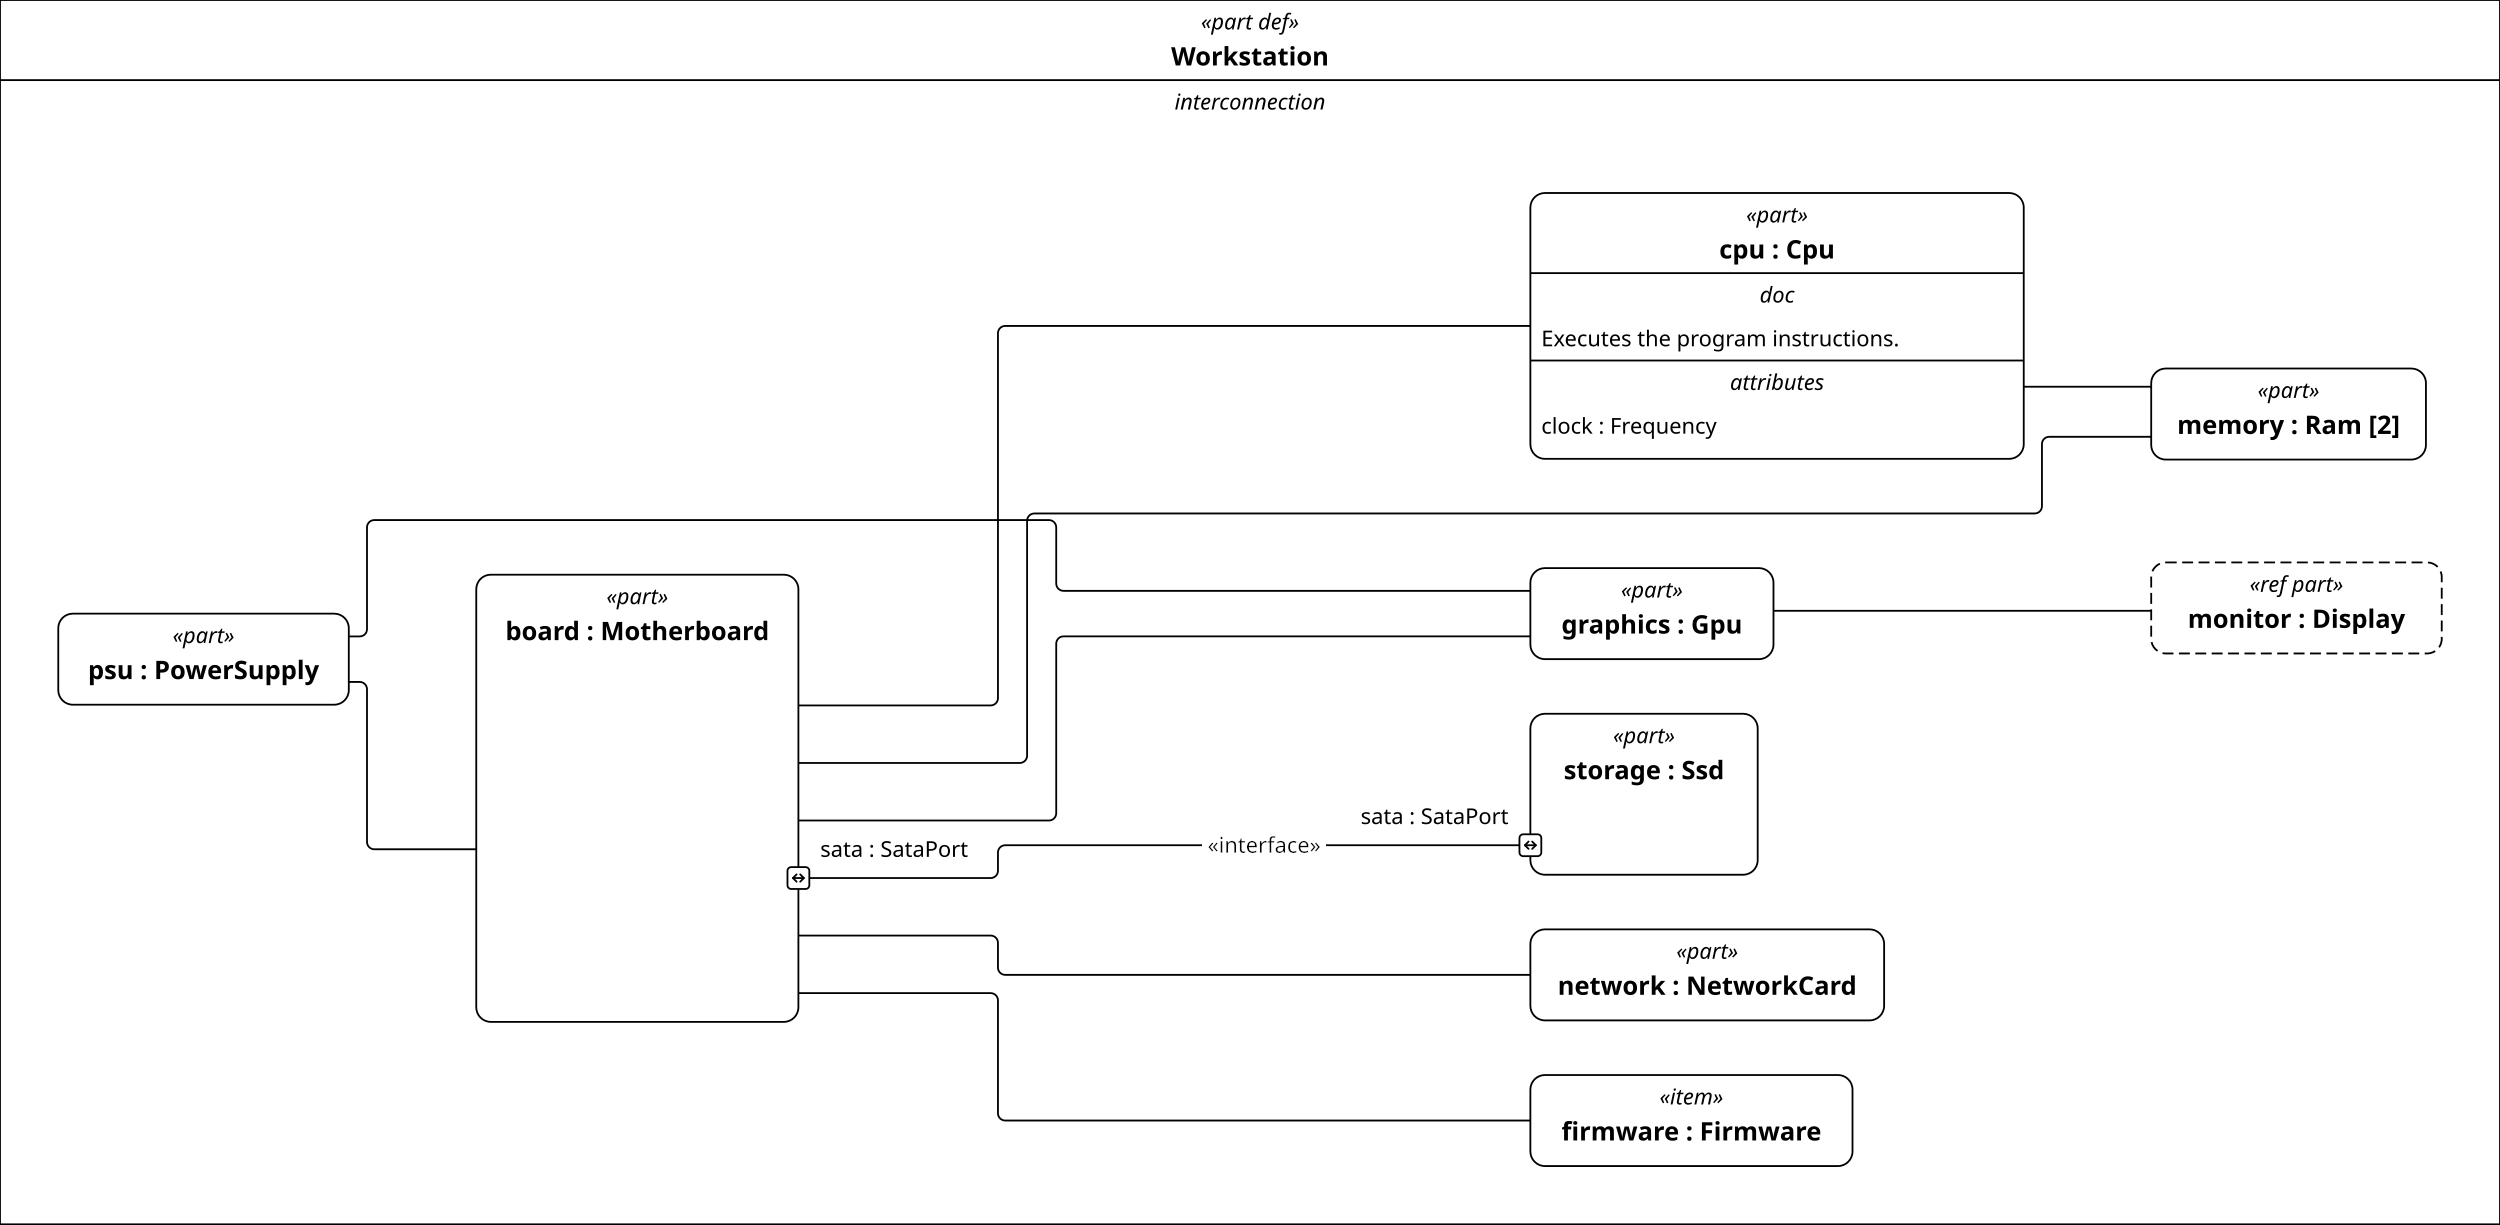
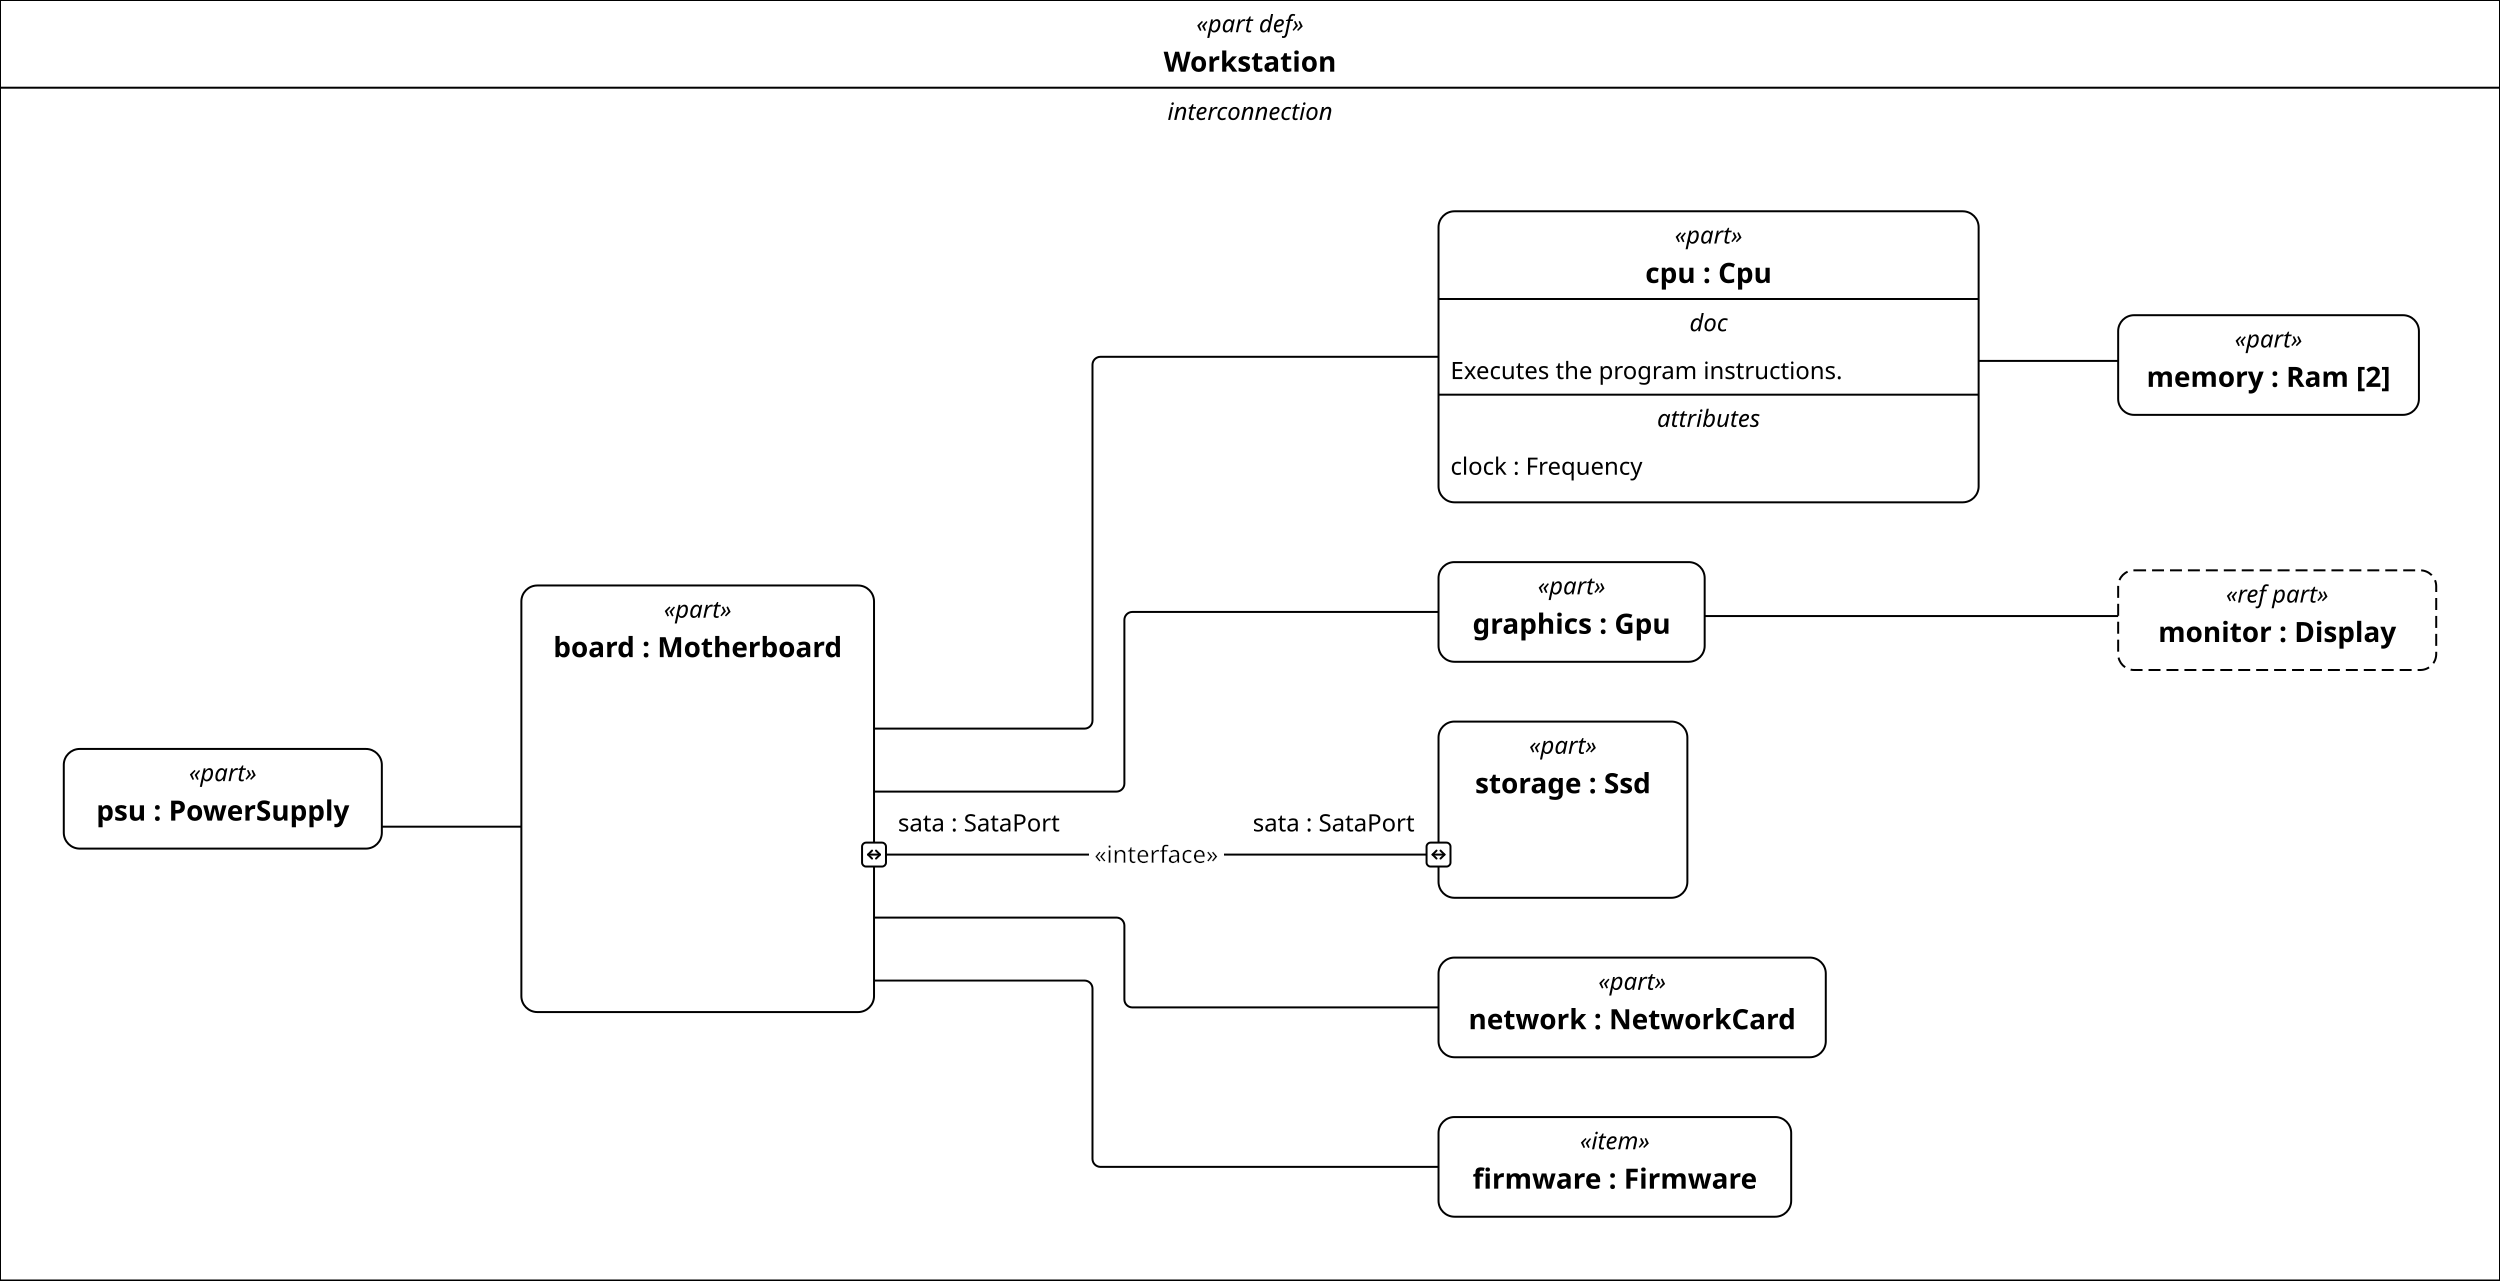
- <svg xmlns="http://www.w3.org/2000/svg" width="1373.00" height="672.40" viewBox="0 0 1373.00 672.40">
+ <svg xmlns="http://www.w3.org/2000/svg" width="1254.20" height="642.40" viewBox="0 0 1254.20 642.40">
  <defs>
    <marker id="line-end-open-chevron" markerWidth="10.165" markerHeight="7" refX="10.165" refY="3.5" orient="auto">
      <polyline points="0 0, 10 3.5, 0 7" fill="none" stroke="#000000" stroke-width="1.00" stroke-linejoin="bevel" />
    </marker>
    <marker id="line-end-hollow-triangle" markerWidth="10.165" markerHeight="7" refX="10.165" refY="3.5" orient="auto">
      <polygon points="0 0, 10 3.5, 0 7" fill="#FFFFFF" stroke="#000000" stroke-width="1.00" stroke-linejoin="bevel" />
    </marker>
    <marker id="line-end-filled-arrow" markerWidth="10.165" markerHeight="7" refX="10.165" refY="3.5" orient="auto">
      <polygon points="0 0, 10 3.5, 0 7" fill="#000000" stroke="#000000" stroke-width="1.00" stroke-linejoin="bevel" />
    </marker>
    <marker id="line-end-hollow-triangle-crossbar" markerWidth="14.665" markerHeight="7" refX="14.665" refY="3.5" orient="auto">
      <polygon points="4.5 0, 14.5 3.5, 4.5 7" fill="#FFFFFF" stroke="#000000" stroke-width="1.00" stroke-linejoin="bevel" />
      <line x1="1" y1="0" x2="1" y2="7" stroke="#000000" stroke-width="1.00" />
    </marker>
    <marker id="line-end-hollow-diamond" markerWidth="14" markerHeight="8" refX="13.277" refY="4" orient="auto">
      <polygon points="1 4, 7 0, 13 4, 7 8" fill="#FFFFFF" stroke="#000000" stroke-width="1.00" stroke-linejoin="bevel" />
    </marker>
    <marker id="line-end-filled-diamond" markerWidth="14" markerHeight="8" refX="13.277" refY="4" orient="auto">
      <polygon points="1 4, 7 0, 13 4, 7 8" fill="#000000" stroke="#000000" stroke-width="1.00" stroke-linejoin="bevel" />
    </marker>
    <marker id="line-end-circle" markerWidth="10" markerHeight="10" refX="9.5" refY="5" orient="auto">
      <circle cx="5" cy="5" r="4" fill="#FFFFFF" stroke="#000000" stroke-width="1.00" />
    </marker>
    <marker id="line-end-bar" markerWidth="4" markerHeight="12" refX="2.5" refY="6" orient="auto">
      <line x1="2" y1="0" x2="2" y2="12" stroke="#000000" stroke-width="1.00" />
    </marker>
    <filter id="label-bg" x="-0.05" y="-0.05" width="1.1" height="1.1">
      <feFlood flood-color="#FFFFFF" />
      <feComposite in="SourceGraphic" operator="over" />
    </filter>
  </defs>
-   <rect x="0.00" y="0.00" width="1373.00" height="672.40" fill="#FFFFFF" stroke="#000000" stroke-width="1.00" />
-   <text x="686.50" y="12.00" font-family="Noto Sans, sans-serif" font-size="12.00" font-style="italic" fill="#000000" text-anchor="middle" dominant-baseline="middle">«part def»</text>
-   <text x="686.50" y="31.00" font-family="Noto Sans, sans-serif" font-size="14.00" font-weight="bold" fill="#000000" text-anchor="middle" dominant-baseline="middle">Workstation</text>
-   <line x1="0.00" y1="44.00" x2="1373.00" y2="44.00" stroke="#000000" stroke-width="1.00" />
-   <text x="686.50" y="56.00" font-family="Noto Sans, sans-serif" font-size="12.00" font-style="italic" fill="#000000" text-anchor="middle" dominant-baseline="middle">interconnection</text>
-   <rect x="840.48" y="106.00" width="270.96" height="146.00" fill="#FFFFFF" stroke="#000000" stroke-width="1.00" rx="8.00" ry="8.00" />
-   <text x="975.96" y="118.00" font-family="Noto Sans, sans-serif" font-size="12.00" font-style="italic" fill="#000000" text-anchor="middle" dominant-baseline="middle">«part»</text>
-   <text x="975.96" y="137.00" font-family="Noto Sans, sans-serif" font-size="14.00" font-weight="bold" fill="#000000" text-anchor="middle" dominant-baseline="middle">cpu : Cpu</text>
-   <line x1="840.48" y1="150.00" x2="1111.44" y2="150.00" stroke="#000000" stroke-width="1.00" />
-   <text x="975.96" y="162.00" font-family="Noto Sans, sans-serif" font-size="12.00" font-style="italic" fill="#000000" text-anchor="middle" dominant-baseline="middle">doc</text>
-   <text x="846.48" y="186.00" font-family="Noto Sans, sans-serif" font-size="12.00" fill="#000000" text-anchor="start" dominant-baseline="middle">Executes the program instructions.</text>
-   <line x1="840.48" y1="198.00" x2="1111.44" y2="198.00" stroke="#000000" stroke-width="1.00" />
-   <text x="975.96" y="210.00" font-family="Noto Sans, sans-serif" font-size="12.00" font-style="italic" fill="#000000" text-anchor="middle" dominant-baseline="middle">attributes</text>
-   <text x="846.48" y="234.00" font-family="Noto Sans, sans-serif" font-size="12.00" fill="#000000" text-anchor="start" dominant-baseline="middle">clock : Frequency</text>
-   <rect x="1181.44" y="202.39" width="150.88" height="50.00" fill="#FFFFFF" stroke="#000000" stroke-width="1.00" rx="8.00" ry="8.00" />
-   <text x="1256.88" y="214.39" font-family="Noto Sans, sans-serif" font-size="12.00" font-style="italic" fill="#000000" text-anchor="middle" dominant-baseline="middle">«part»</text>
-   <text x="1256.88" y="233.39" font-family="Noto Sans, sans-serif" font-size="14.00" font-weight="bold" fill="#000000" text-anchor="middle" dominant-baseline="middle">memory : Ram [2]</text>
-   <rect x="840.48" y="312.00" width="133.52" height="50.00" fill="#FFFFFF" stroke="#000000" stroke-width="1.00" rx="8.00" ry="8.00" />
-   <text x="907.24" y="324.00" font-family="Noto Sans, sans-serif" font-size="12.00" font-style="italic" fill="#000000" text-anchor="middle" dominant-baseline="middle">«part»</text>
-   <text x="907.24" y="343.00" font-family="Noto Sans, sans-serif" font-size="14.00" font-weight="bold" fill="#000000" text-anchor="middle" dominant-baseline="middle">graphics : Gpu</text>
-   <rect x="840.48" y="392.00" width="124.84" height="88.40" fill="#FFFFFF" stroke="#000000" stroke-width="1.00" rx="8.00" ry="8.00" />
-   <text x="902.90" y="404.00" font-family="Noto Sans, sans-serif" font-size="12.00" font-style="italic" fill="#000000" text-anchor="middle" dominant-baseline="middle">«part»</text>
-   <text x="902.90" y="423.00" font-family="Noto Sans, sans-serif" font-size="14.00" font-weight="bold" fill="#000000" text-anchor="middle" dominant-baseline="middle">storage : Ssd</text>
-   <rect x="32.00" y="337.02" width="159.56" height="50.00" fill="#FFFFFF" stroke="#000000" stroke-width="1.00" rx="8.00" ry="8.00" />
-   <text x="111.78" y="349.02" font-family="Noto Sans, sans-serif" font-size="12.00" font-style="italic" fill="#000000" text-anchor="middle" dominant-baseline="middle">«part»</text>
-   <text x="111.78" y="368.02" font-family="Noto Sans, sans-serif" font-size="14.00" font-weight="bold" fill="#000000" text-anchor="middle" dominant-baseline="middle">psu : PowerSupply</text>
-   <rect x="840.48" y="510.40" width="194.28" height="50.00" fill="#FFFFFF" stroke="#000000" stroke-width="1.00" rx="8.00" ry="8.00" />
-   <text x="937.62" y="522.40" font-family="Noto Sans, sans-serif" font-size="12.00" font-style="italic" fill="#000000" text-anchor="middle" dominant-baseline="middle">«part»</text>
-   <text x="937.62" y="541.40" font-family="Noto Sans, sans-serif" font-size="14.00" font-weight="bold" fill="#000000" text-anchor="middle" dominant-baseline="middle">network : NetworkCard</text>
-   <rect x="261.56" y="315.62" width="176.92" height="245.60" fill="#FFFFFF" stroke="#000000" stroke-width="1.00" rx="8.00" ry="8.00" />
-   <text x="350.02" y="327.62" font-family="Noto Sans, sans-serif" font-size="12.00" font-style="italic" fill="#000000" text-anchor="middle" dominant-baseline="middle">«part»</text>
-   <text x="350.02" y="346.62" font-family="Noto Sans, sans-serif" font-size="14.00" font-weight="bold" fill="#000000" text-anchor="middle" dominant-baseline="middle">board : Motherboard</text>
-   <rect x="1181.44" y="308.89" width="159.56" height="50.00" fill="#FFFFFF" stroke="#000000" stroke-width="1.00" rx="8.00" ry="8.00" stroke-dasharray="6 3" />
-   <text x="1261.22" y="320.89" font-family="Noto Sans, sans-serif" font-size="12.00" font-style="italic" fill="#000000" text-anchor="middle" dominant-baseline="middle">«ref part»</text>
-   <text x="1261.22" y="339.89" font-family="Noto Sans, sans-serif" font-size="14.00" font-weight="bold" fill="#000000" text-anchor="middle" dominant-baseline="middle">monitor : Display</text>
-   <rect x="840.48" y="590.40" width="176.92" height="50.00" fill="#FFFFFF" stroke="#000000" stroke-width="1.00" rx="8.00" ry="8.00" />
-   <text x="928.94" y="602.40" font-family="Noto Sans, sans-serif" font-size="12.00" font-style="italic" fill="#000000" text-anchor="middle" dominant-baseline="middle">«item»</text>
-   <text x="928.94" y="621.40" font-family="Noto Sans, sans-serif" font-size="14.00" font-weight="bold" fill="#000000" text-anchor="middle" dominant-baseline="middle">firmware : Firmware</text>
-   <path d="M 438.48 387.42 L 544.08 387.42 A 4.00 4.00 0 0 0 548.08 383.42 L 548.08 183.00 A 4.00 4.00 0 0 1 552.08 179.00 L 840.48 179.00" fill="none" stroke="#000000" stroke-width="1.00" />
-   <path d="M 438.48 419.02 L 560.08 419.02 A 4.00 4.00 0 0 0 564.08 415.02 L 564.08 286.00 A 4.00 4.00 0 0 1 568.08 282.00 L 1117.44 282.00 A 4.00 4.00 0 0 0 1121.44 278.00 L 1121.44 243.89 A 4.00 4.00 0 0 1 1125.44 239.89 L 1181.44 239.89" fill="none" stroke="#000000" stroke-width="1.00" />
-   <path d="M 438.48 450.62 L 576.08 450.62 A 4.00 4.00 0 0 0 580.08 446.62 L 580.08 353.50 A 4.00 4.00 0 0 1 584.08 349.50 L 840.48 349.50" fill="none" stroke="#000000" stroke-width="1.00" />
-   <path d="M 438.48 482.22 L 544.08 482.22 A 4.00 4.00 0 0 0 548.08 478.22 L 548.08 468.20 A 4.00 4.00 0 0 1 552.08 464.20 L 840.48 464.20" fill="none" stroke="#000000" stroke-width="1.00" />
-   <path d="M 438.48 513.82 L 544.08 513.82 A 4.00 4.00 0 0 1 548.08 517.82 L 548.08 531.40 A 4.00 4.00 0 0 0 552.08 535.40 L 840.48 535.40" fill="none" stroke="#000000" stroke-width="1.00" />
-   <path d="M 191.56 374.52 L 197.56 374.52 A 4.00 4.00 0 0 1 201.56 378.52 L 201.56 462.42 A 4.00 4.00 0 0 0 205.56 466.42 L 261.56 466.42" fill="none" stroke="#000000" stroke-width="1.00" />
-   <path d="M 191.56 349.52 L 197.56 349.52 A 4.00 4.00 0 0 0 201.56 345.52 L 201.56 289.62 A 4.00 4.00 0 0 1 205.56 285.62 L 576.08 285.62 A 4.00 4.00 0 0 1 580.08 289.62 L 580.08 320.50 A 4.00 4.00 0 0 0 584.08 324.50 L 840.48 324.50" fill="none" stroke="#000000" stroke-width="1.00" />
-   <path d="M 1111.44 212.39 L 1181.44 212.39" fill="none" stroke="#000000" stroke-width="1.00" />
-   <path d="M 974.00 335.45 L 1181.44 335.45" fill="none" stroke="#000000" stroke-width="1.00" />
-   <path d="M 438.48 545.42 L 544.08 545.42 A 4.00 4.00 0 0 1 548.08 549.42 L 548.08 611.40 A 4.00 4.00 0 0 0 552.08 615.40 L 840.48 615.40" fill="none" stroke="#000000" stroke-width="1.00" />
-   <rect x="432.48" y="476.22" width="12.00" height="12.00" rx="2.00" ry="2.00" fill="#FFFFFF" stroke="#000000" stroke-width="1.00" />
-   <polyline points="441.48,482.22 435.48,482.22" fill="none" stroke="#000000" stroke-width="1.00" stroke-linecap="round" stroke-linejoin="round" />
-   <polyline points="437.48,480.22 435.48,482.22 437.48,484.22" fill="none" stroke="#000000" stroke-width="1.00" stroke-linecap="round" stroke-linejoin="round" />
-   <polyline points="439.48,480.22 441.48,482.22 439.48,484.22" fill="none" stroke="#000000" stroke-width="1.00" stroke-linecap="round" stroke-linejoin="round" />
-   <text x="450.48" y="466.42" font-family="Noto Sans, sans-serif" font-size="12.00" fill="#000000" text-anchor="start" dominant-baseline="middle">sata : SataPort</text>
-   <rect x="834.48" y="458.20" width="12.00" height="12.00" rx="2.00" ry="2.00" fill="#FFFFFF" stroke="#000000" stroke-width="1.00" />
-   <polyline points="837.48,464.20 843.48,464.20" fill="none" stroke="#000000" stroke-width="1.00" stroke-linecap="round" stroke-linejoin="round" />
-   <polyline points="841.48,466.20 843.48,464.20 841.48,462.20" fill="none" stroke="#000000" stroke-width="1.00" stroke-linecap="round" stroke-linejoin="round" />
-   <polyline points="839.48,466.20 837.48,464.20 839.48,462.20" fill="none" stroke="#000000" stroke-width="1.00" stroke-linecap="round" stroke-linejoin="round" />
-   <text x="828.48" y="448.40" font-family="Noto Sans, sans-serif" font-size="12.00" fill="#000000" text-anchor="end" dominant-baseline="middle">sata : SataPort</text>
-   <text x="694.28" y="464.20" font-family="Noto Sans, sans-serif" font-size="12.00" fill="#000000" text-anchor="middle" dominant-baseline="middle" filter="url(#label-bg)">«interface»</text>
+   <rect x="0.00" y="0.00" width="1254.20" height="642.40" fill="#FFFFFF" stroke="#000000" stroke-width="1.00" />
+   <text x="627.10" y="12.00" font-family="Noto Sans, sans-serif" font-size="12.00" font-style="italic" fill="#000000" text-anchor="middle" dominant-baseline="middle">«part def»</text>
+   <text x="627.10" y="31.00" font-family="Noto Sans, sans-serif" font-size="14.00" font-weight="bold" fill="#000000" text-anchor="middle" dominant-baseline="middle">Workstation</text>
+   <line x1="0.00" y1="44.00" x2="1254.20" y2="44.00" stroke="#000000" stroke-width="1.00" />
+   <text x="627.10" y="56.00" font-family="Noto Sans, sans-serif" font-size="12.00" font-style="italic" fill="#000000" text-anchor="middle" dominant-baseline="middle">interconnection</text>
+   <rect x="721.68" y="106.00" width="270.96" height="146.00" fill="#FFFFFF" stroke="#000000" stroke-width="1.00" rx="8.00" ry="8.00" />
+   <text x="857.16" y="118.00" font-family="Noto Sans, sans-serif" font-size="12.00" font-style="italic" fill="#000000" text-anchor="middle" dominant-baseline="middle">«part»</text>
+   <text x="857.16" y="137.00" font-family="Noto Sans, sans-serif" font-size="14.00" font-weight="bold" fill="#000000" text-anchor="middle" dominant-baseline="middle">cpu : Cpu</text>
+   <line x1="721.68" y1="150.00" x2="992.64" y2="150.00" stroke="#000000" stroke-width="1.00" />
+   <text x="857.16" y="162.00" font-family="Noto Sans, sans-serif" font-size="12.00" font-style="italic" fill="#000000" text-anchor="middle" dominant-baseline="middle">doc</text>
+   <text x="727.68" y="186.00" font-family="Noto Sans, sans-serif" font-size="12.00" fill="#000000" text-anchor="start" dominant-baseline="middle">Executes the program instructions.</text>
+   <line x1="721.68" y1="198.00" x2="992.64" y2="198.00" stroke="#000000" stroke-width="1.00" />
+   <text x="857.16" y="210.00" font-family="Noto Sans, sans-serif" font-size="12.00" font-style="italic" fill="#000000" text-anchor="middle" dominant-baseline="middle">attributes</text>
+   <text x="727.68" y="234.00" font-family="Noto Sans, sans-serif" font-size="12.00" fill="#000000" text-anchor="start" dominant-baseline="middle">clock : Frequency</text>
+   <rect x="1062.64" y="158.13" width="150.88" height="50.00" fill="#FFFFFF" stroke="#000000" stroke-width="1.00" rx="8.00" ry="8.00" />
+   <text x="1138.08" y="170.13" font-family="Noto Sans, sans-serif" font-size="12.00" font-style="italic" fill="#000000" text-anchor="middle" dominant-baseline="middle">«part»</text>
+   <text x="1138.08" y="189.13" font-family="Noto Sans, sans-serif" font-size="14.00" font-weight="bold" fill="#000000" text-anchor="middle" dominant-baseline="middle">memory : Ram [2]</text>
+   <rect x="721.68" y="282.00" width="133.52" height="50.00" fill="#FFFFFF" stroke="#000000" stroke-width="1.00" rx="8.00" ry="8.00" />
+   <text x="788.44" y="294.00" font-family="Noto Sans, sans-serif" font-size="12.00" font-style="italic" fill="#000000" text-anchor="middle" dominant-baseline="middle">«part»</text>
+   <text x="788.44" y="313.00" font-family="Noto Sans, sans-serif" font-size="14.00" font-weight="bold" fill="#000000" text-anchor="middle" dominant-baseline="middle">graphics : Gpu</text>
+   <rect x="721.68" y="362.00" width="124.84" height="88.40" fill="#FFFFFF" stroke="#000000" stroke-width="1.00" rx="8.00" ry="8.00" />
+   <text x="784.10" y="374.00" font-family="Noto Sans, sans-serif" font-size="12.00" font-style="italic" fill="#000000" text-anchor="middle" dominant-baseline="middle">«part»</text>
+   <text x="784.10" y="393.00" font-family="Noto Sans, sans-serif" font-size="14.00" font-weight="bold" fill="#000000" text-anchor="middle" dominant-baseline="middle">storage : Ssd</text>
+   <rect x="32.00" y="375.73" width="159.56" height="50.00" fill="#FFFFFF" stroke="#000000" stroke-width="1.00" rx="8.00" ry="8.00" />
+   <text x="111.78" y="387.73" font-family="Noto Sans, sans-serif" font-size="12.00" font-style="italic" fill="#000000" text-anchor="middle" dominant-baseline="middle">«part»</text>
+   <text x="111.78" y="406.73" font-family="Noto Sans, sans-serif" font-size="14.00" font-weight="bold" fill="#000000" text-anchor="middle" dominant-baseline="middle">psu : PowerSupply</text>
+   <rect x="721.68" y="480.40" width="194.28" height="50.00" fill="#FFFFFF" stroke="#000000" stroke-width="1.00" rx="8.00" ry="8.00" />
+   <text x="818.82" y="492.40" font-family="Noto Sans, sans-serif" font-size="12.00" font-style="italic" fill="#000000" text-anchor="middle" dominant-baseline="middle">«part»</text>
+   <text x="818.82" y="511.40" font-family="Noto Sans, sans-serif" font-size="14.00" font-weight="bold" fill="#000000" text-anchor="middle" dominant-baseline="middle">network : NetworkCard</text>
+   <rect x="261.56" y="293.73" width="176.92" height="214.00" fill="#FFFFFF" stroke="#000000" stroke-width="1.00" rx="8.00" ry="8.00" />
+   <text x="350.02" y="305.73" font-family="Noto Sans, sans-serif" font-size="12.00" font-style="italic" fill="#000000" text-anchor="middle" dominant-baseline="middle">«part»</text>
+   <text x="350.02" y="324.73" font-family="Noto Sans, sans-serif" font-size="14.00" font-weight="bold" fill="#000000" text-anchor="middle" dominant-baseline="middle">board : Motherboard</text>
+   <rect x="1062.64" y="286.13" width="159.56" height="50.00" fill="#FFFFFF" stroke="#000000" stroke-width="1.00" rx="8.00" ry="8.00" stroke-dasharray="6 3" />
+   <text x="1142.42" y="298.13" font-family="Noto Sans, sans-serif" font-size="12.00" font-style="italic" fill="#000000" text-anchor="middle" dominant-baseline="middle">«ref part»</text>
+   <text x="1142.42" y="317.13" font-family="Noto Sans, sans-serif" font-size="14.00" font-weight="bold" fill="#000000" text-anchor="middle" dominant-baseline="middle">monitor : Display</text>
+   <rect x="721.68" y="560.40" width="176.92" height="50.00" fill="#FFFFFF" stroke="#000000" stroke-width="1.00" rx="8.00" ry="8.00" />
+   <text x="810.14" y="572.40" font-family="Noto Sans, sans-serif" font-size="12.00" font-style="italic" fill="#000000" text-anchor="middle" dominant-baseline="middle">«item»</text>
+   <text x="810.14" y="591.40" font-family="Noto Sans, sans-serif" font-size="14.00" font-weight="bold" fill="#000000" text-anchor="middle" dominant-baseline="middle">firmware : Firmware</text>
+   <path d="M 438.48 365.53 L 544.08 365.53 A 4.00 4.00 0 0 0 548.08 361.53 L 548.08 183.00 A 4.00 4.00 0 0 1 552.08 179.00 L 721.68 179.00" fill="none" stroke="#000000" stroke-width="1.00" />
+   <path d="M 438.48 397.13 L 560.08 397.13 A 4.00 4.00 0 0 0 564.08 393.13 L 564.08 311.00 A 4.00 4.00 0 0 1 568.08 307.00 L 721.68 307.00" fill="none" stroke="#000000" stroke-width="1.00" />
+   <path d="M 438.48 428.73 L 721.68 428.73" fill="none" stroke="#000000" stroke-width="1.00" />
+   <path d="M 438.48 460.33 L 560.08 460.33 A 4.00 4.00 0 0 1 564.08 464.33 L 564.08 501.40 A 4.00 4.00 0 0 0 568.08 505.40 L 721.68 505.40" fill="none" stroke="#000000" stroke-width="1.00" />
+   <path d="M 191.56 414.73 L 261.56 414.73" fill="none" stroke="#000000" stroke-width="1.00" />
+   <path d="M 992.64 181.06 L 1062.64 181.06" fill="none" stroke="#000000" stroke-width="1.00" />
+   <path d="M 855.20 309.06 L 1062.64 309.06" fill="none" stroke="#000000" stroke-width="1.00" />
+   <path d="M 438.48 491.93 L 544.08 491.93 A 4.00 4.00 0 0 1 548.08 495.93 L 548.08 581.40 A 4.00 4.00 0 0 0 552.08 585.40 L 721.68 585.40" fill="none" stroke="#000000" stroke-width="1.00" />
+   <rect x="432.48" y="422.73" width="12.00" height="12.00" rx="2.00" ry="2.00" fill="#FFFFFF" stroke="#000000" stroke-width="1.00" />
+   <polyline points="441.48,428.73 435.48,428.73" fill="none" stroke="#000000" stroke-width="1.00" stroke-linecap="round" stroke-linejoin="round" />
+   <polyline points="437.48,426.73 435.48,428.73 437.48,430.73" fill="none" stroke="#000000" stroke-width="1.00" stroke-linecap="round" stroke-linejoin="round" />
+   <polyline points="439.48,426.73 441.48,428.73 439.48,430.73" fill="none" stroke="#000000" stroke-width="1.00" stroke-linecap="round" stroke-linejoin="round" />
+   <text x="450.48" y="412.93" font-family="Noto Sans, sans-serif" font-size="12.00" fill="#000000" text-anchor="start" dominant-baseline="middle">sata : SataPort</text>
+   <rect x="715.68" y="422.73" width="12.00" height="12.00" rx="2.00" ry="2.00" fill="#FFFFFF" stroke="#000000" stroke-width="1.00" />
+   <polyline points="718.68,428.73 724.68,428.73" fill="none" stroke="#000000" stroke-width="1.00" stroke-linecap="round" stroke-linejoin="round" />
+   <polyline points="722.68,430.73 724.68,428.73 722.68,426.73" fill="none" stroke="#000000" stroke-width="1.00" stroke-linecap="round" stroke-linejoin="round" />
+   <polyline points="720.68,430.73 718.68,428.73 720.68,426.73" fill="none" stroke="#000000" stroke-width="1.00" stroke-linecap="round" stroke-linejoin="round" />
+   <text x="709.68" y="412.93" font-family="Noto Sans, sans-serif" font-size="12.00" fill="#000000" text-anchor="end" dominant-baseline="middle">sata : SataPort</text>
+   <text x="580.08" y="428.73" font-family="Noto Sans, sans-serif" font-size="12.00" fill="#000000" text-anchor="middle" dominant-baseline="middle" filter="url(#label-bg)">«interface»</text>
</svg>
